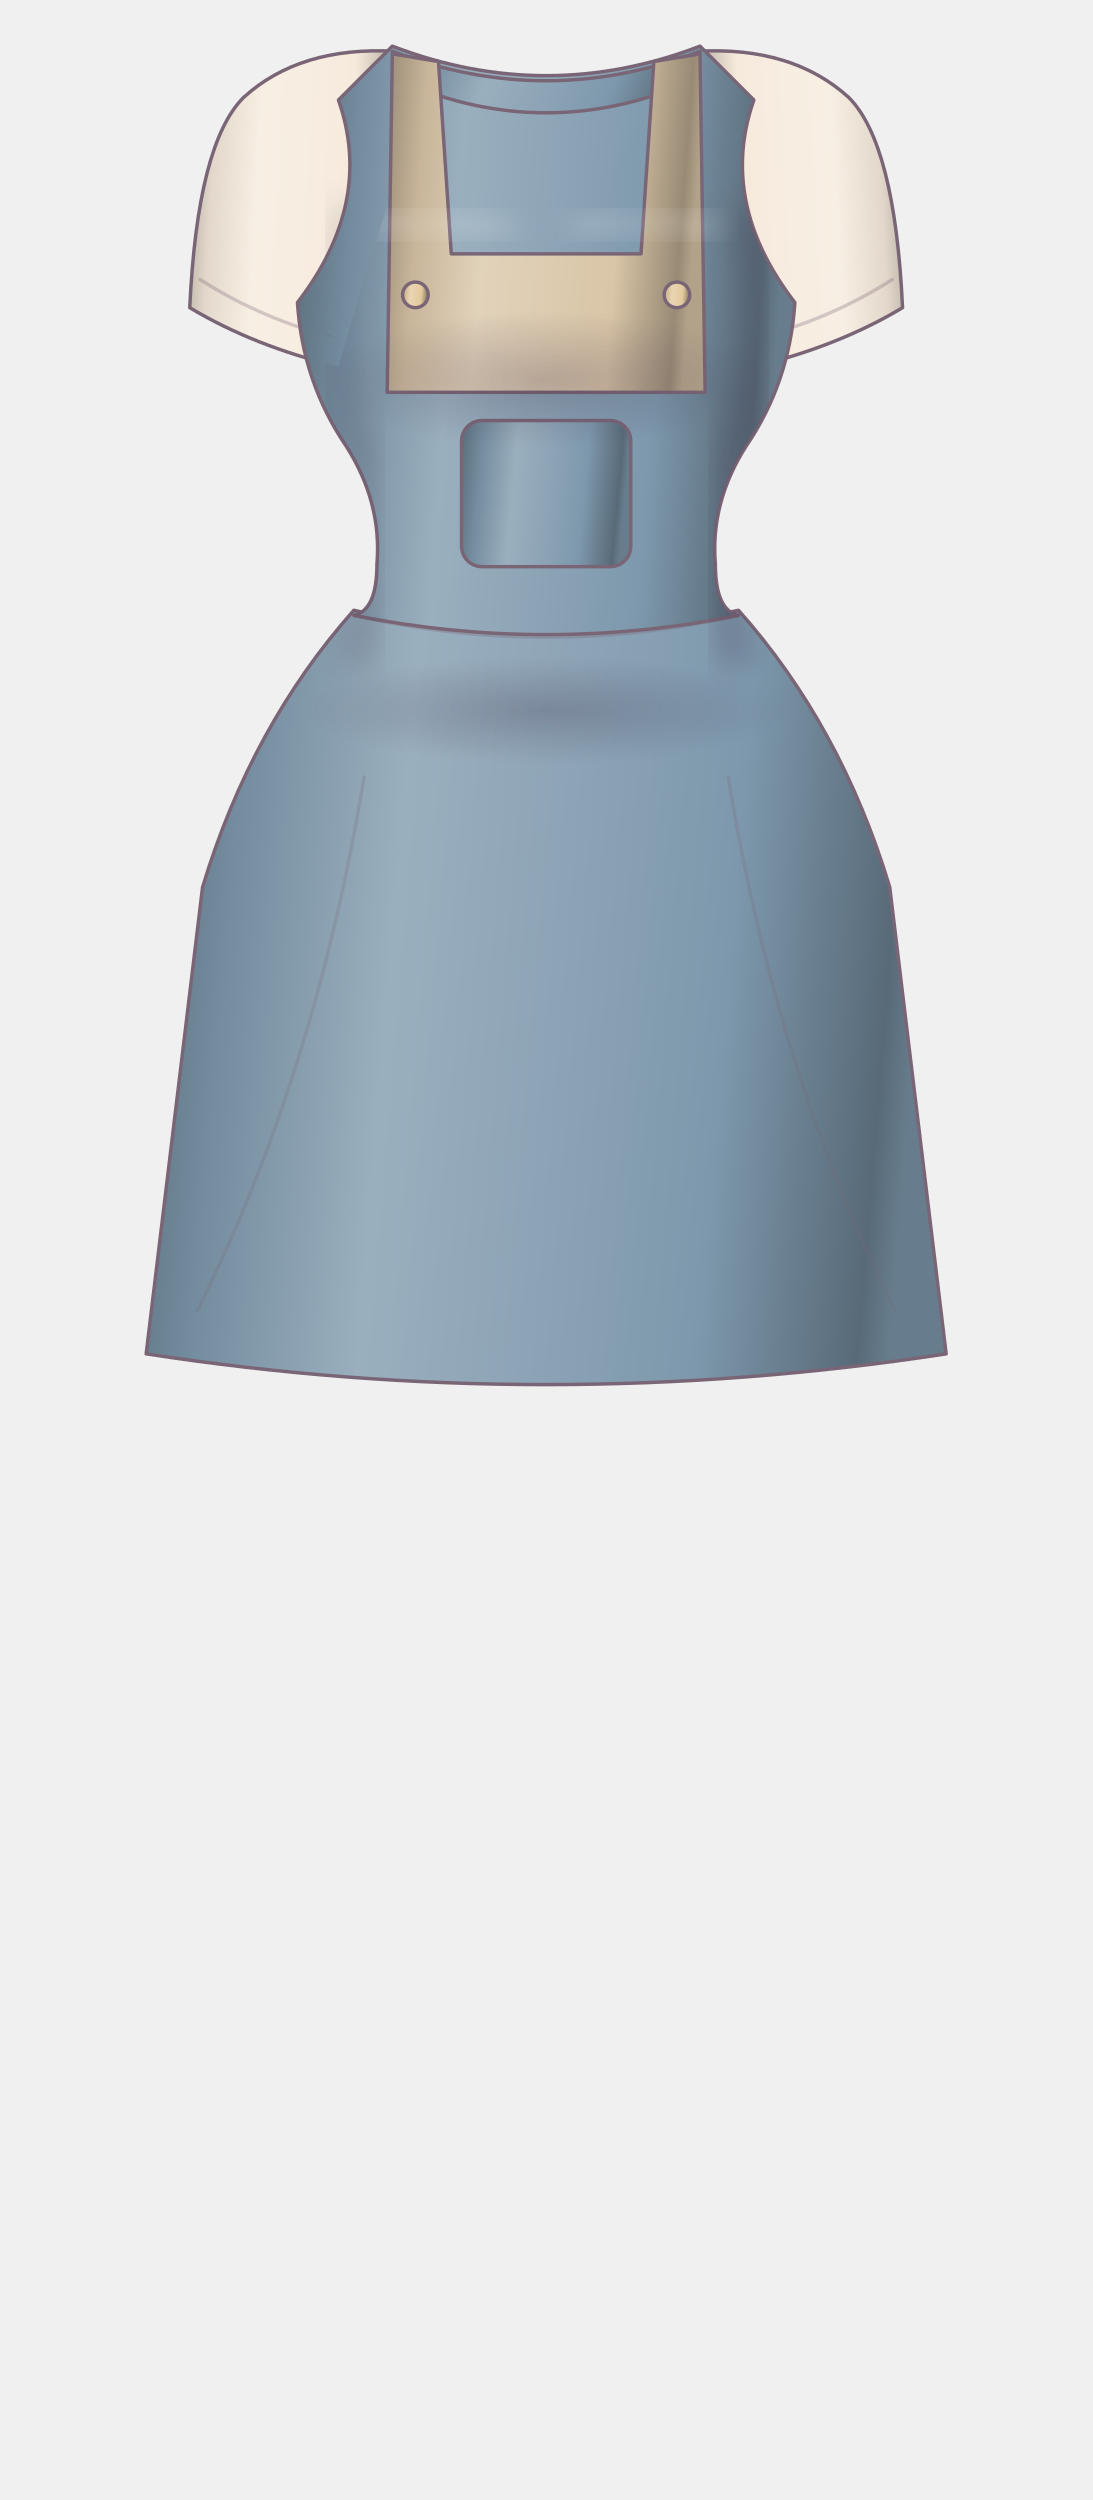
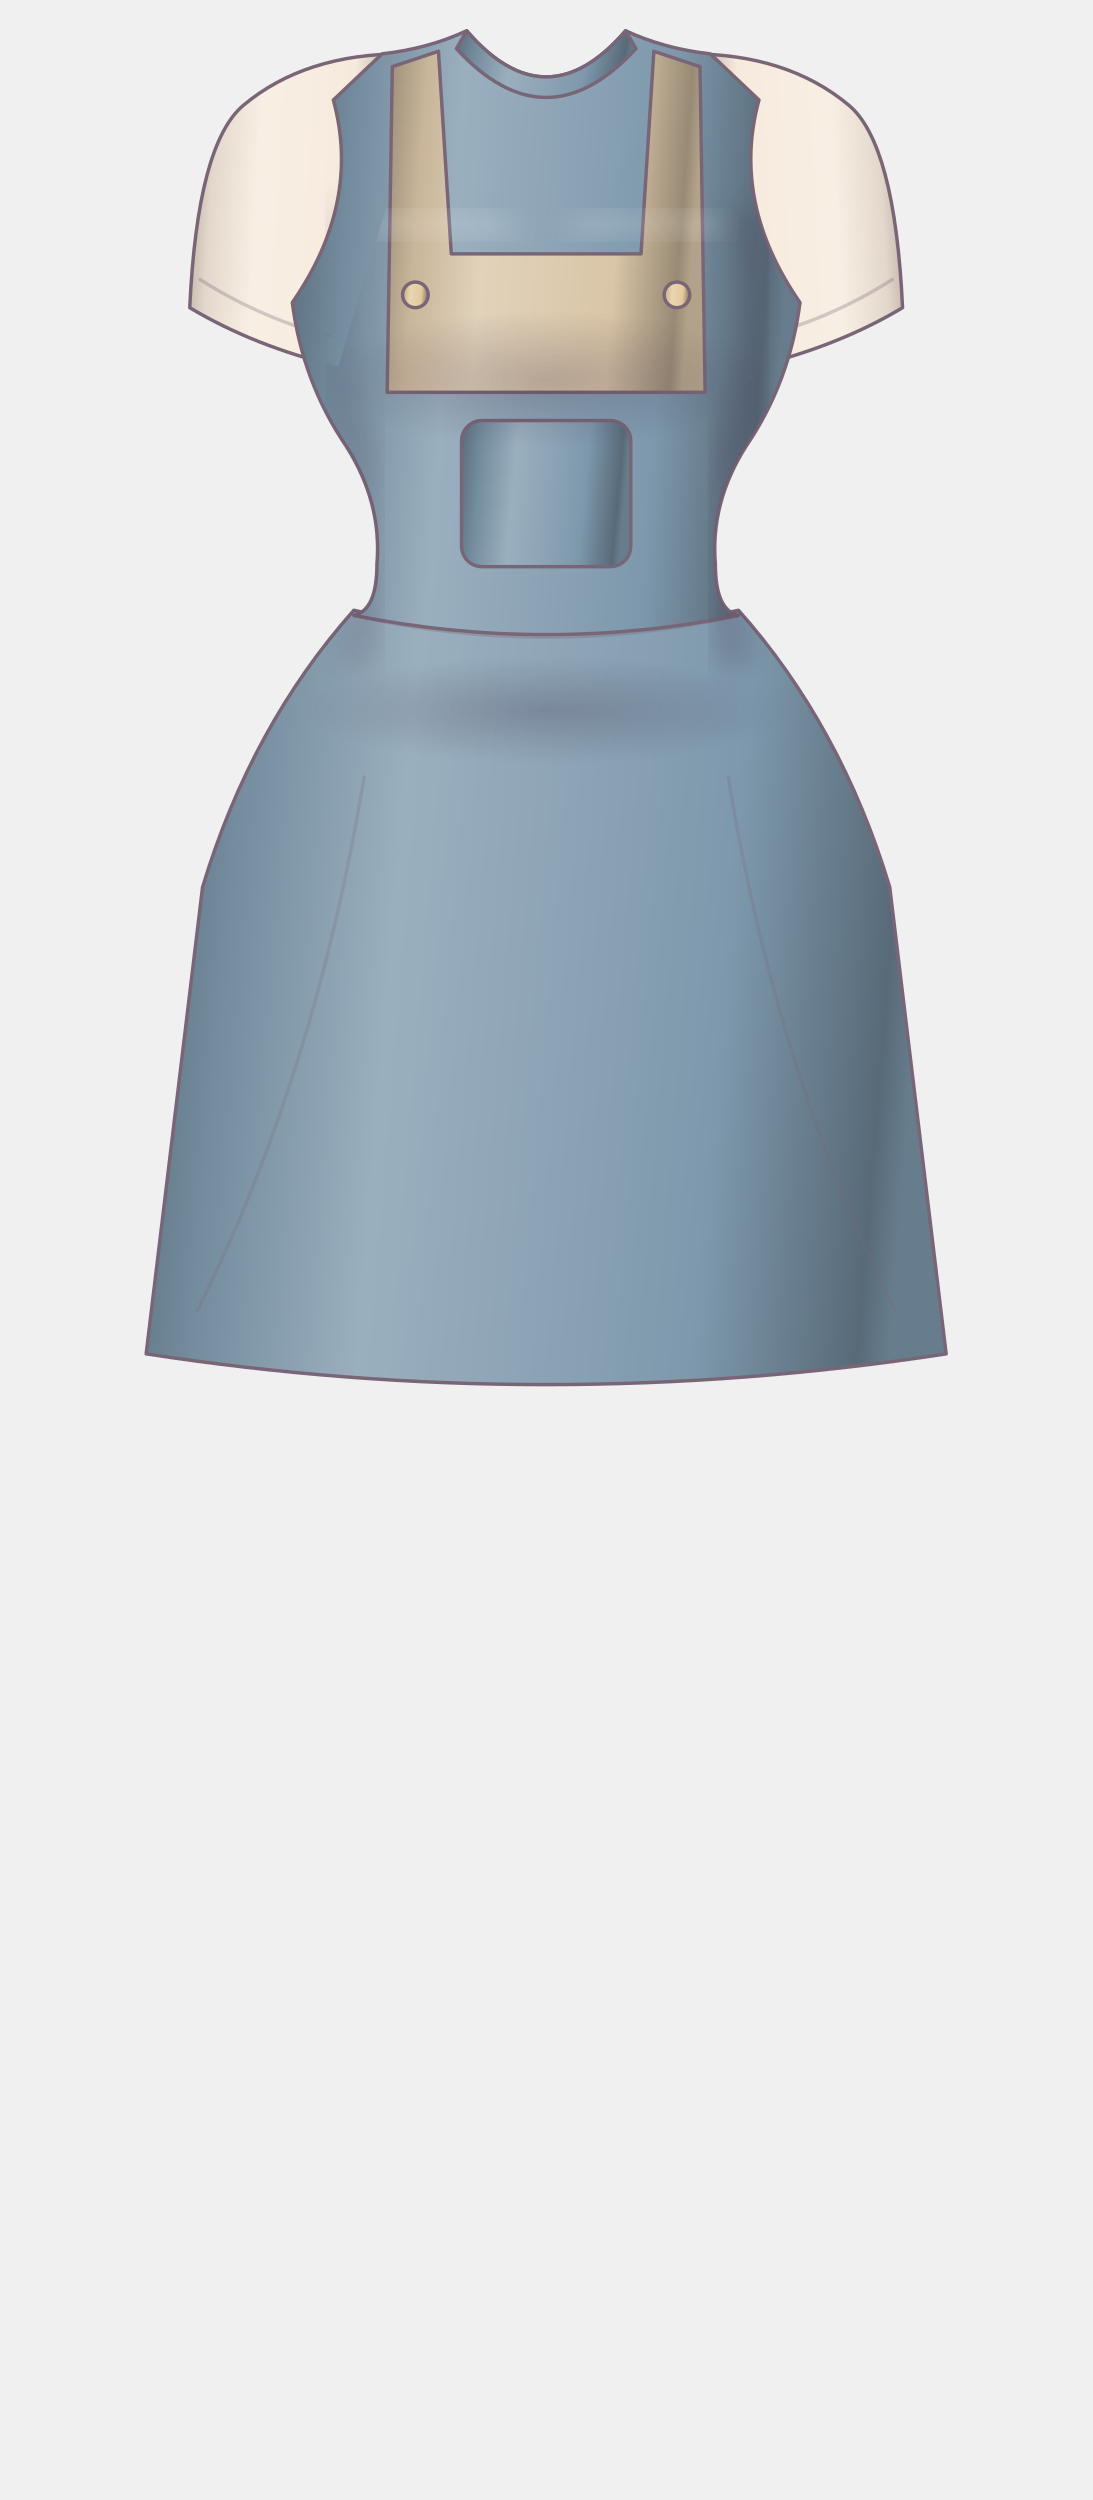
<svg xmlns="http://www.w3.org/2000/svg" width="426" height="975" viewBox="147 266 426 975" fill="none">
  <defs>
-     <linearGradient id="mz49mwq-0" x1="0" y1="0" x2="1" y2=".08">
+     <linearGradient id="mh0sray-0" x1="0" y1="0" x2="1" y2=".08">
      <stop stop-color="#afa69c" />
      <stop offset=".13" stop-color="#e2d7ca" />
      <stop offset=".34" stop-color="#f8efe4" />
      <stop offset=".53" stop-color="#f7ede1" />
      <stop offset=".76" stop-color="#f6eadc" />
      <stop offset=".96" stop-color="#aca49a" />
      <stop offset="1" stop-color="#cac0b4" />
    </linearGradient>
-     <linearGradient id="mz49mwq-1" x1="0" y1="0" x2="1" y2=".08">
+     <linearGradient id="mh0sray-1" x1="0" y1="0" x2="1" y2=".08">
      <stop stop-color="#596c7a" />
      <stop offset=".13" stop-color="#738c9e" />
      <stop offset=".34" stop-color="#9aafbe" />
      <stop offset=".53" stop-color="#8ea5b7" />
      <stop offset=".76" stop-color="#7d98ac" />
      <stop offset=".96" stop-color="#586a78" />
      <stop offset="1" stop-color="#677d8d" />
    </linearGradient>
-     <linearGradient id="mz49mwq-2" x1="0" y1="0" x2="1" y2=".08">
+     <linearGradient id="mh0sray-2" x1="0" y1="0" x2="1" y2=".08">
      <stop stop-color="#9a8c77" />
      <stop offset=".13" stop-color="#c8b59a" />
      <stop offset=".34" stop-color="#e1d2ba" />
      <stop offset=".53" stop-color="#decdb2" />
      <stop offset=".76" stop-color="#d9c5a7" />
      <stop offset=".96" stop-color="#988a75" />
      <stop offset="1" stop-color="#b2a289" />
    </linearGradient>
-     <linearGradient id="mz49mwq-3" x1="0" y1="0" x2="1" y2=".08">
+     <linearGradient id="mh0sray-3" x1="0" y1="0" x2="1" y2=".08">
      <stop stop-color="#a18f6f" />
      <stop offset=".13" stop-color="#d1b990" />
      <stop offset=".34" stop-color="#e9d5b3" />
      <stop offset=".53" stop-color="#e7d0aa" />
      <stop offset=".76" stop-color="#e3c99d" />
      <stop offset=".96" stop-color="#9f8d6e" />
      <stop offset="1" stop-color="#baa581" />
    </linearGradient>
  </defs>
  <g stroke="#796576" stroke-width="1.35" stroke-linecap="round" stroke-linejoin="round">
    <defs>
      <clipPath id="cloth-clip">
-         <path d="M301 286 Q264 284 242 304 Q224 322 221 386 Q246 401 279 409 L291 368 L306 321Z" fill="url(#mz49mwq-0)" />
+         <path d="M304 287 Q266 287 242 307 Q224 322 221 386 Q246 401 279 409 L291 368 L306 321Z" fill="url(#mh0sray-0)" />
        <path d="M225 375 Q250 391 279 398" stroke="#796576" opacity="0.3" />
        <g transform="translate(720 0) scale(-1 1)">
-           <path d="M301 286 Q264 284 242 304 Q224 322 221 386 Q246 401 279 409 L291 368 L306 321Z" fill="url(#mz49mwq-0)" />
+           <path d="M304 287 Q266 287 242 307 Q224 322 221 386 Q246 401 279 409 L291 368 L306 321Z" fill="url(#mh0sray-0)" />
          <path d="M225 375 Q250 391 279 398" stroke="#796576" opacity="0.3" />
        </g>
-         <path d="M285 504 Q360 521 435 504 Q475 549 494 612 L516 794 Q360 818 204 794 L226 612 Q245 549 285 504Z" fill="url(#mz49mwq-1)" />
-         <path d="M300 284 Q360 307 420 284 L441 305 Q427 345 457 384 Q455 415 438 440 Q424 462 426 486 Q426 504 435 506 Q360 521 285 506 Q294 504 294 486 Q296 462 282 440 Q265 415 263 384 Q293 345 279 305Z" fill="url(#mz49mwq-1)" />
-         <path d="M300 286 Q360 309 420 286 L416 298 Q360 322 304 298Z" fill="url(#mz49mwq-1)" />
+         <path d="M285 504 Q360 521 435 504 Q475 549 494 612 L516 794 Q360 818 204 794 L226 612 Q245 549 285 504Z" fill="url(#mh0sray-1)" />
+         <path d="M329 278 Q360 314 391 278 Q406 285 424 287 L443 305 Q432 345 459 384 Q455 415 438 440 Q424 462 426 486 Q426 504 435 506 Q360 521 285 506 Q294 504 294 486 Q296 462 282 440 Q265 415 261 384 Q288 345 277 305 L296 287 Q314 285 329 278Z" fill="url(#mh0sray-1)" />
+         <path d="M329 278 Q360 314 391 278 L395 285 Q360 323 325 285Z" fill="url(#mh0sray-1)" />
        <path d="M285 506 Q360 523 435 506" stroke="#796576" opacity="0.32" />
-         <path d="M300 287 L318 290 L323 365 L397 365 L402 290 L420 287 L422 419 L298 419Z" fill="url(#mz49mwq-2)" />
-         <rect x="327" y="430" width="66" height="57" rx="8" fill="url(#mz49mwq-1)" />
-         <circle cx="309" cy="381" r="5" fill="url(#mz49mwq-3)" />
-         <circle cx="411" cy="381" r="5" fill="url(#mz49mwq-3)" />
+         <path d="M300 292 L318 286 L323 365 L397 365 L402 286 L420 292 L422 419 L298 419Z" fill="url(#mh0sray-2)" />
+         <rect x="327" y="430" width="66" height="57" rx="8" fill="url(#mh0sray-1)" />
+         <circle cx="309" cy="381" r="5" fill="url(#mh0sray-3)" />
+         <circle cx="411" cy="381" r="5" fill="url(#mh0sray-3)" />
        <path d="M289 569 Q270 685 224 777 M431 569 Q450 685 496 777" stroke="#796576" opacity="0.23" />
      </clipPath>
      <linearGradient id="cloth-round">
        <stop stop-color="#302039" stop-opacity=".19" />
        <stop offset=".32" stop-color="#fff" stop-opacity=".22" />
        <stop offset=".6" stop-color="#fff" stop-opacity="0" />
        <stop offset="1" stop-color="#302039" stop-opacity=".18" />
      </linearGradient>
      <radialGradient id="cloth-contact">
        <stop stop-color="#392841" stop-opacity=".24" />
        <stop offset="1" stop-color="#392841" stop-opacity="0" />
      </radialGradient>
      <filter id="cloth-soft">
        <feGaussianBlur stdDeviation="6" />
      </filter>
    </defs>
-     <path d="M301 286 Q264 284 242 304 Q224 322 221 386 Q246 401 279 409 L291 368 L306 321Z" fill="url(#mz49mwq-0)" />
+     <path d="M304 287 Q266 287 242 307 Q224 322 221 386 Q246 401 279 409 L291 368 L306 321Z" fill="url(#mh0sray-0)" />
    <path d="M225 375 Q250 391 279 398" stroke="#796576" opacity="0.3" />
    <g transform="translate(720 0) scale(-1 1)">
-       <path d="M301 286 Q264 284 242 304 Q224 322 221 386 Q246 401 279 409 L291 368 L306 321Z" fill="url(#mz49mwq-0)" />
+       <path d="M304 287 Q266 287 242 307 Q224 322 221 386 Q246 401 279 409 L291 368 L306 321Z" fill="url(#mh0sray-0)" />
      <path d="M225 375 Q250 391 279 398" stroke="#796576" opacity="0.3" />
    </g>
-     <path d="M285 504 Q360 521 435 504 Q475 549 494 612 L516 794 Q360 818 204 794 L226 612 Q245 549 285 504Z" fill="url(#mz49mwq-1)" />
-     <path d="M300 284 Q360 307 420 284 L441 305 Q427 345 457 384 Q455 415 438 440 Q424 462 426 486 Q426 504 435 506 Q360 521 285 506 Q294 504 294 486 Q296 462 282 440 Q265 415 263 384 Q293 345 279 305Z" fill="url(#mz49mwq-1)" />
-     <path d="M300 286 Q360 309 420 286 L416 298 Q360 322 304 298Z" fill="url(#mz49mwq-1)" />
+     <path d="M285 504 Q360 521 435 504 Q475 549 494 612 L516 794 Q360 818 204 794 L226 612 Q245 549 285 504Z" fill="url(#mh0sray-1)" />
+     <path d="M329 278 Q360 314 391 278 Q406 285 424 287 L443 305 Q432 345 459 384 Q455 415 438 440 Q424 462 426 486 Q426 504 435 506 Q360 521 285 506 Q294 504 294 486 Q296 462 282 440 Q265 415 261 384 Q288 345 277 305 L296 287 Q314 285 329 278Z" fill="url(#mh0sray-1)" />
+     <path d="M329 278 Q360 314 391 278 L395 285 Q360 323 325 285Z" fill="url(#mh0sray-1)" />
    <path d="M285 506 Q360 523 435 506" stroke="#796576" opacity="0.32" />
-     <path d="M300 287 L318 290 L323 365 L397 365 L402 290 L420 287 L422 419 L298 419Z" fill="url(#mz49mwq-2)" />
-     <rect x="327" y="430" width="66" height="57" rx="8" fill="url(#mz49mwq-1)" />
-     <circle cx="309" cy="381" r="5" fill="url(#mz49mwq-3)" />
-     <circle cx="411" cy="381" r="5" fill="url(#mz49mwq-3)" />
+     <path d="M300 292 L318 286 L323 365 L397 365 L402 286 L420 292 L422 419 L298 419Z" fill="url(#mh0sray-2)" />
+     <rect x="327" y="430" width="66" height="57" rx="8" fill="url(#mh0sray-1)" />
+     <circle cx="309" cy="381" r="5" fill="url(#mh0sray-3)" />
+     <circle cx="411" cy="381" r="5" fill="url(#mh0sray-3)" />
    <path d="M289 569 Q270 685 224 777 M431 569 Q450 685 496 777" stroke="#796576" opacity="0.23" />
    <g data-material="cloth-volume" clip-path="url(#cloth-clip)">
      <path d="M281 353 Q269 397 286 437 Q304 469 286 520" fill="none" stroke="#392841" stroke-width="14" opacity=".15" filter="url(#cloth-soft)" />
      <path d="M440 354 Q452 397 434 437 Q417 474 433 519" fill="none" stroke="#392841" stroke-width="16" opacity=".22" filter="url(#cloth-soft)" />
      <path d="M297 357 Q315 340 341 359 M376 356 Q400 340 422 358" fill="none" stroke="#fff" stroke-width="14" opacity=".2" filter="url(#cloth-soft)" />
      <ellipse cx="360" cy="414" rx="85" ry="27" fill="url(#cloth-contact)" stroke="none" />
      <ellipse cx="360" cy="543" rx="94" ry="21" fill="url(#cloth-contact)" stroke="none" />
    </g>
  </g>
</svg>
